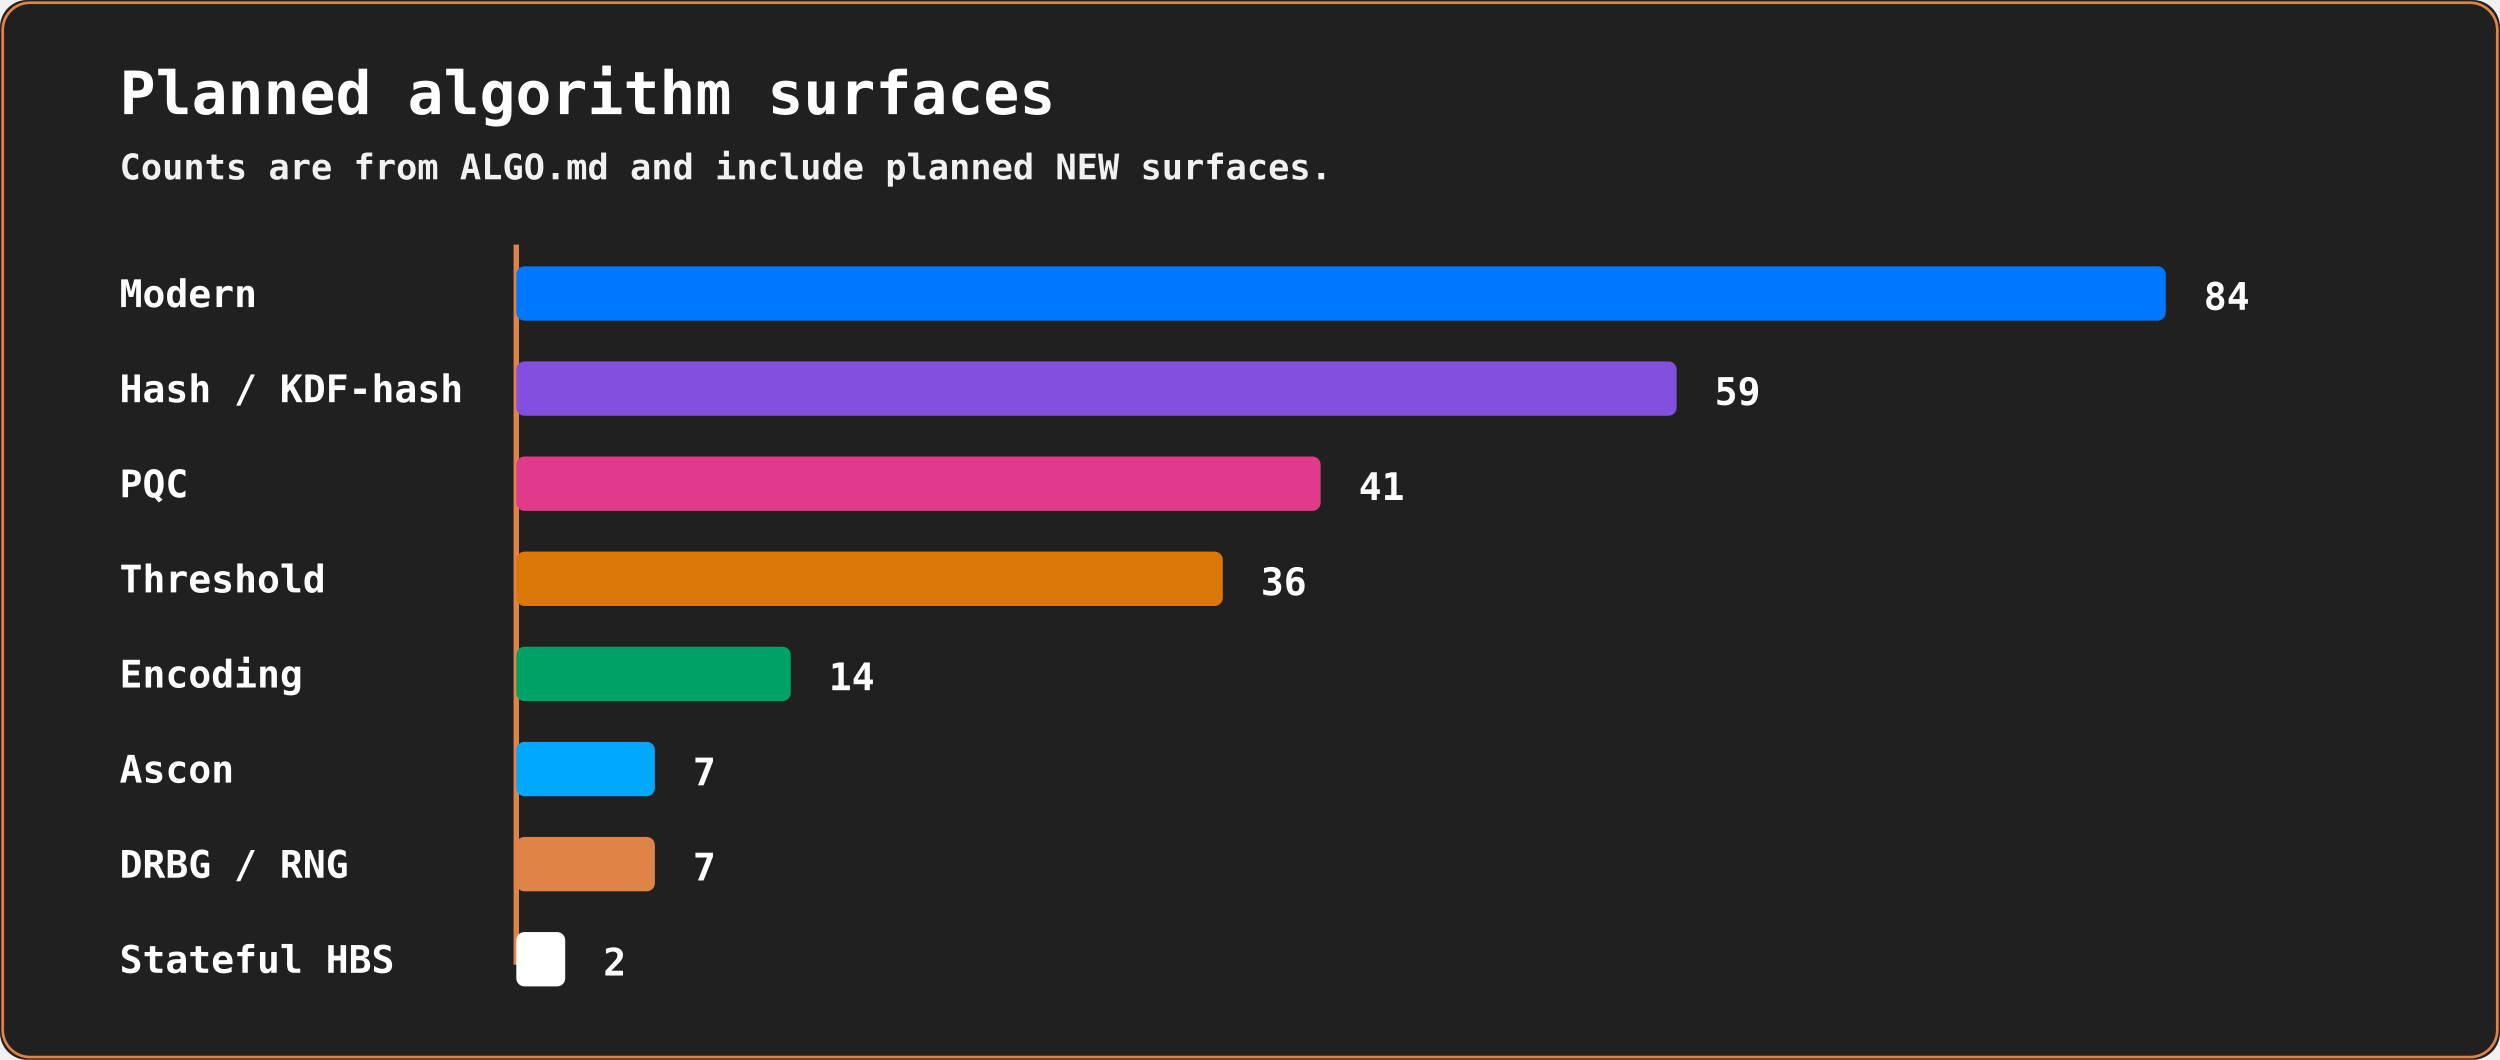
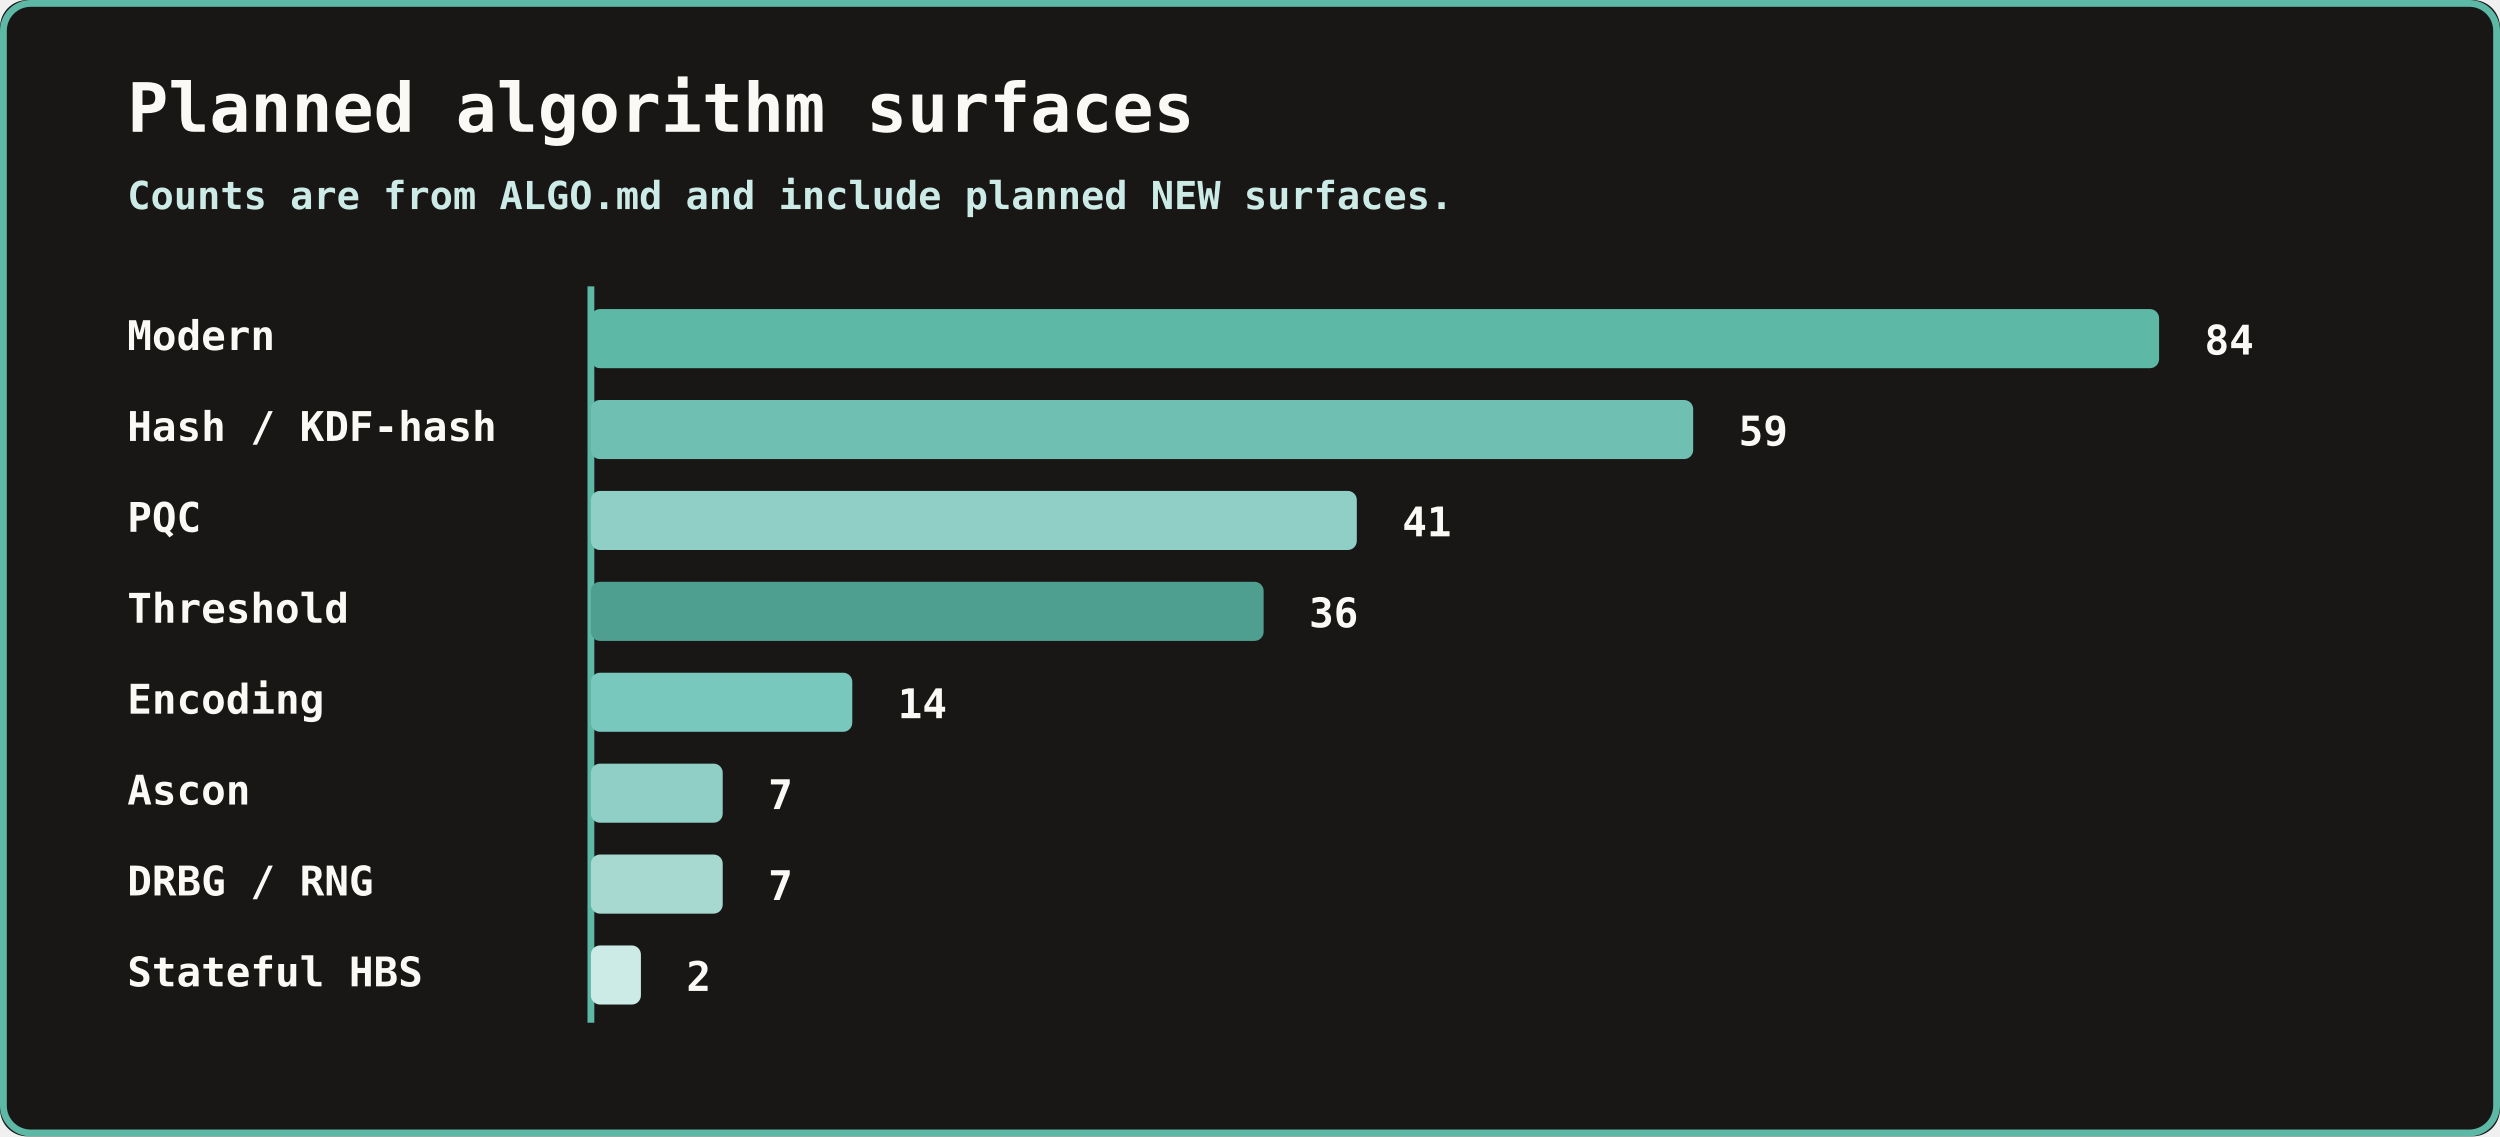
- <svg xmlns="http://www.w3.org/2000/svg" width="920" height="390" viewBox="0 0 920 390" role="img" aria-label="NextSSL planned algorithm surface comparison">
-   <rect width="920" height="390" rx="10" fill="#202020" />
-   <rect x="1" y="1" width="918" height="388" rx="10" fill="none" stroke="#df8346" />
-   <text x="44" y="42" fill="#ffffff" font-family="Roboto Mono, monospace" font-size="22" font-weight="800">Planned algorithm surfaces</text>
-   <text x="44" y="66" fill="#f1f1f1" font-family="Roboto Mono, monospace" font-size="13" font-weight="600">Counts are from ALGO.md and include planned NEW surfaces.</text>
-   <line x1="190" y1="90" x2="190" y2="355" stroke="#df8346" stroke-width="2" />
-   <g font-family="Roboto Mono, monospace" font-size="14" font-weight="700">
-     <text x="44" y="113" fill="#ffffff">Modern</text>
-     <rect x="190" y="98" width="607" height="20" rx="3" fill="#0077ff" />
-     <text x="811" y="114" fill="#ffffff" font-weight="900">84</text>
-     <text x="44" y="148" fill="#ffffff">Hash / KDF-hash</text>
-     <rect x="190" y="133" width="427" height="20" rx="3" fill="#8250df" />
-     <text x="631" y="149" fill="#ffffff" font-weight="900">59</text>
-     <text x="44" y="183" fill="#ffffff">PQC</text>
-     <rect x="190" y="168" width="296" height="20" rx="3" fill="#e03a8a" />
-     <text x="500" y="184" fill="#ffffff" font-weight="900">41</text>
-     <text x="44" y="218" fill="#ffffff">Threshold</text>
-     <rect x="190" y="203" width="260" height="20" rx="3" fill="#da7809" />
-     <text x="464" y="219" fill="#ffffff" font-weight="900">36</text>
-     <text x="44" y="253" fill="#ffffff">Encoding</text>
-     <rect x="190" y="238" width="101" height="20" rx="3" fill="#00a164" />
-     <text x="305" y="254" fill="#ffffff" font-weight="900">14</text>
-     <text x="44" y="288" fill="#ffffff">Ascon</text>
-     <rect x="190" y="273" width="51" height="20" rx="3" fill="#00a8ff" />
-     <text x="255" y="289" fill="#ffffff" font-weight="900">7</text>
-     <text x="44" y="323" fill="#ffffff">DRBG / RNG</text>
-     <rect x="190" y="308" width="51" height="20" rx="3" fill="#df8346" />
-     <text x="255" y="324" fill="#ffffff" font-weight="900">7</text>
-     <text x="44" y="358" fill="#ffffff">Stateful HBS</text>
-     <rect x="190" y="343" width="18" height="20" rx="3" fill="#ffffff" />
-     <text x="222" y="359" fill="#ffffff" font-weight="900">2</text>
+ <svg xmlns="http://www.w3.org/2000/svg" width="1100" height="500" viewBox="0 0 1100 500" role="img" aria-label="NextSSL planned algorithm surface comparison">
+   <rect width="1100" height="500" rx="12" fill="#181715" />
+   <rect x="1.5" y="1.5" width="1097" height="497" rx="12" fill="none" stroke="#5db8a6" stroke-width="3" />
+   <text x="56" y="58" fill="#faf9f5" font-family="Roboto Mono, monospace" font-size="30" font-weight="800">Planned algorithm surfaces</text>
+   <text x="56" y="92" fill="#cdebe6" font-family="Roboto Mono, monospace" font-size="17" font-weight="600">Counts are from ALGO.md and include planned NEW surfaces.</text>
+   <line x1="260" y1="126" x2="260" y2="450" stroke="#5db8a6" stroke-width="3" />
+   <g font-family="Roboto Mono, monospace" font-size="18" font-weight="700">
+     <text x="56" y="154" fill="#faf9f5">Modern</text>
+     <rect x="260" y="136" width="690" height="26" rx="4" fill="#5db8a6" />
+     <text x="970" y="156" fill="#faf9f5" font-weight="900">84</text>
+     <text x="56" y="194" fill="#faf9f5">Hash / KDF-hash</text>
+     <rect x="260" y="176" width="485" height="26" rx="4" fill="#6fbfb3" />
+     <text x="765" y="196" fill="#faf9f5" font-weight="900">59</text>
+     <text x="56" y="234" fill="#faf9f5">PQC</text>
+     <rect x="260" y="216" width="337" height="26" rx="4" fill="#8fcfc6" />
+     <text x="617" y="236" fill="#faf9f5" font-weight="900">41</text>
+     <text x="56" y="274" fill="#faf9f5">Threshold</text>
+     <rect x="260" y="256" width="296" height="26" rx="4" fill="#4f9f91" />
+     <text x="576" y="276" fill="#faf9f5" font-weight="900">36</text>
+     <text x="56" y="314" fill="#faf9f5">Encoding</text>
+     <rect x="260" y="296" width="115" height="26" rx="4" fill="#79c8bd" />
+     <text x="395" y="316" fill="#faf9f5" font-weight="900">14</text>
+     <text x="56" y="354" fill="#faf9f5">Ascon</text>
+     <rect x="260" y="336" width="58" height="26" rx="4" fill="#8fcfc6" />
+     <text x="338" y="356" fill="#faf9f5" font-weight="900">7</text>
+     <text x="56" y="394" fill="#faf9f5">DRBG / RNG</text>
+     <rect x="260" y="376" width="58" height="26" rx="4" fill="#a8d9d1" />
+     <text x="338" y="396" fill="#faf9f5" font-weight="900">7</text>
+     <text x="56" y="434" fill="#faf9f5">Stateful HBS</text>
+     <rect x="260" y="416" width="22" height="26" rx="4" fill="#cdebe6" />
+     <text x="302" y="436" fill="#faf9f5" font-weight="900">2</text>
  </g>
</svg>
